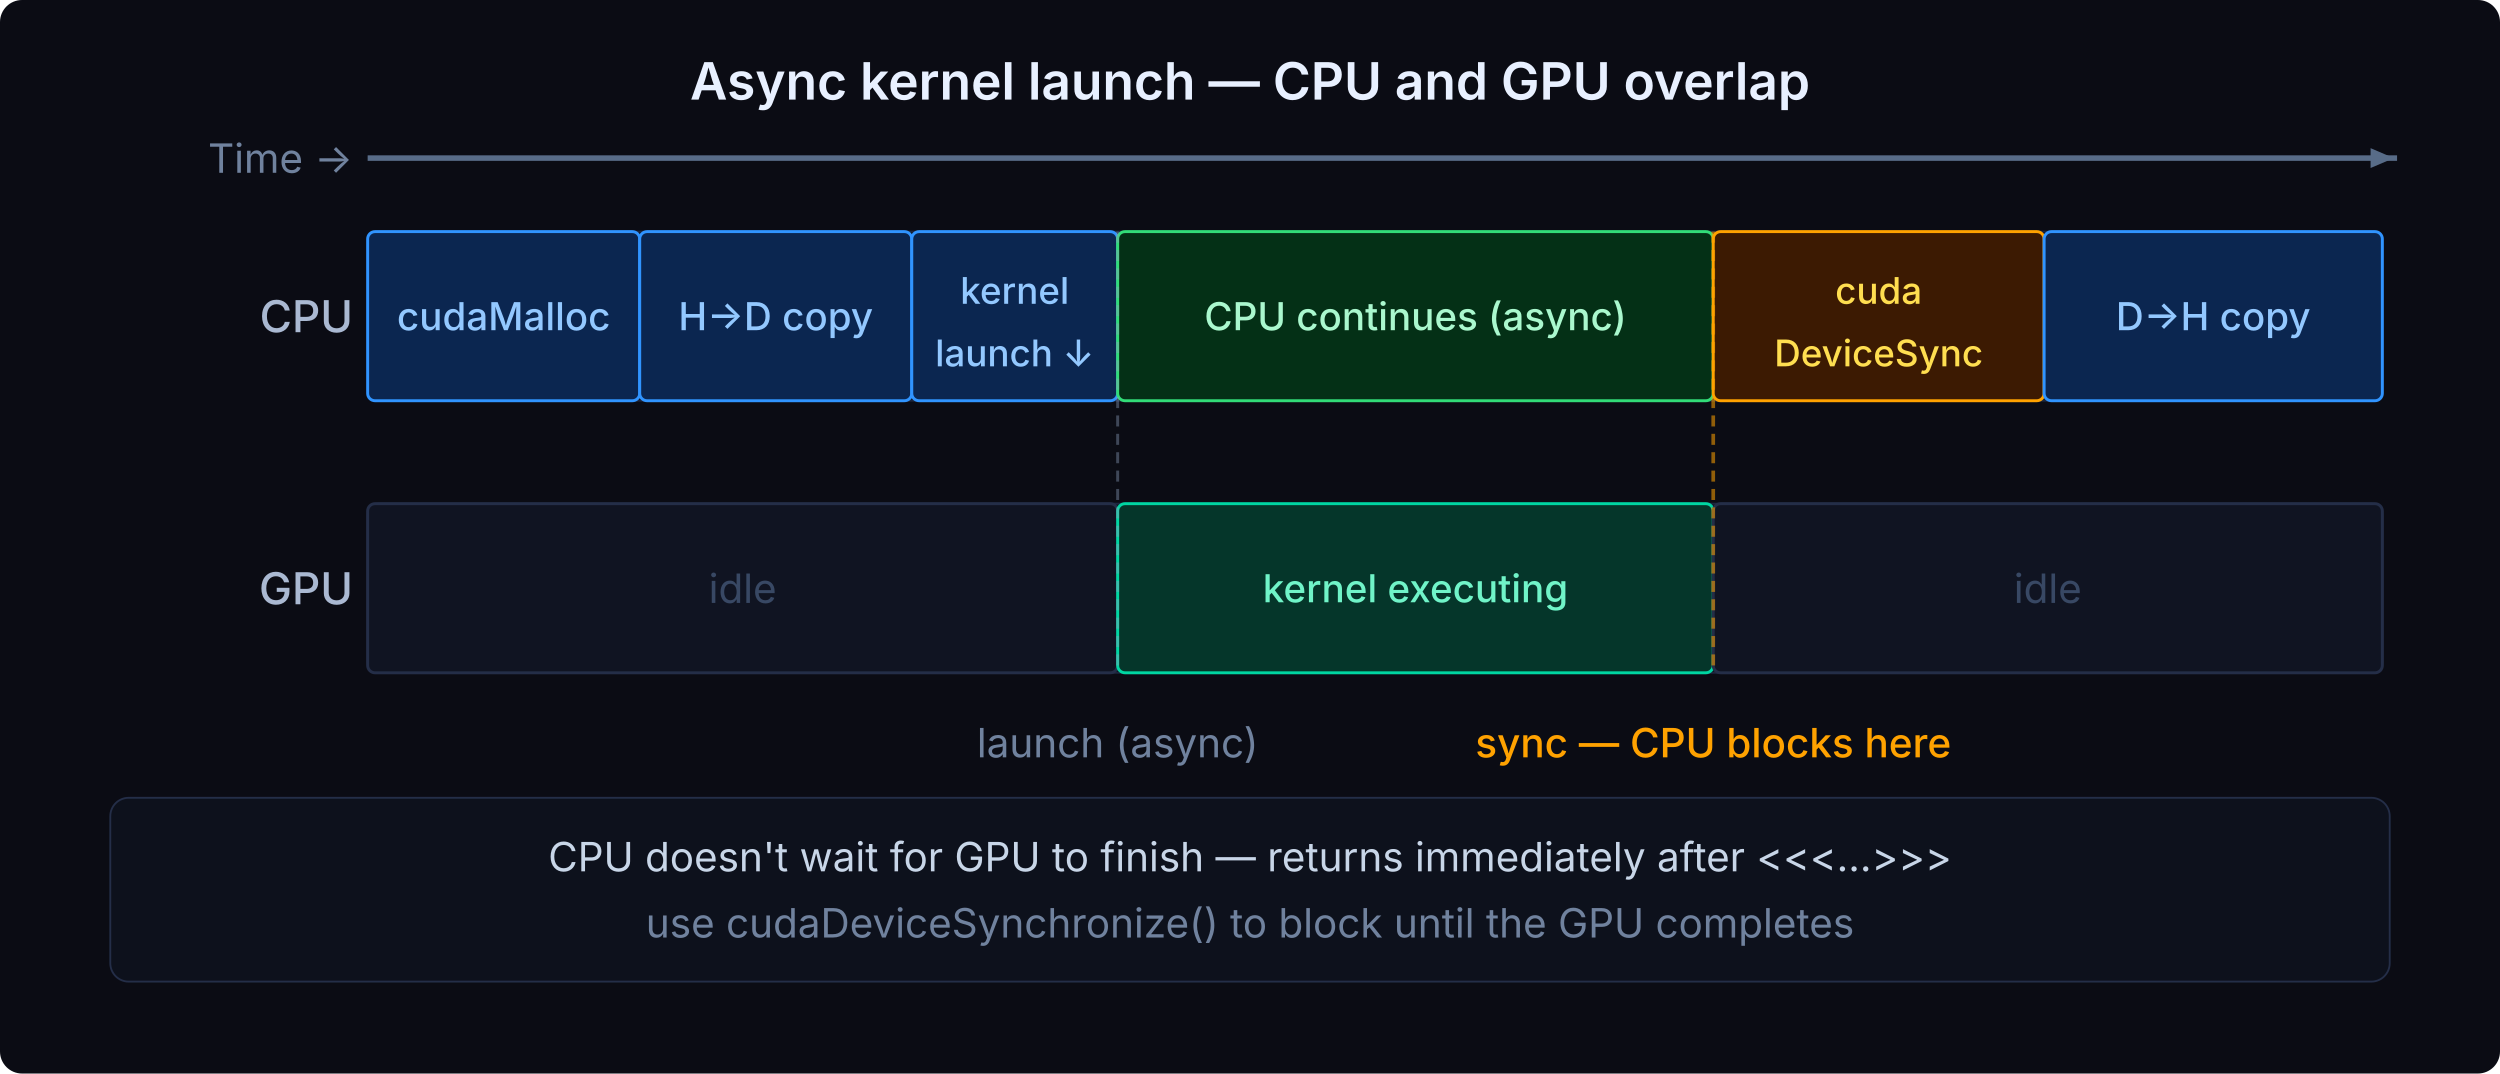
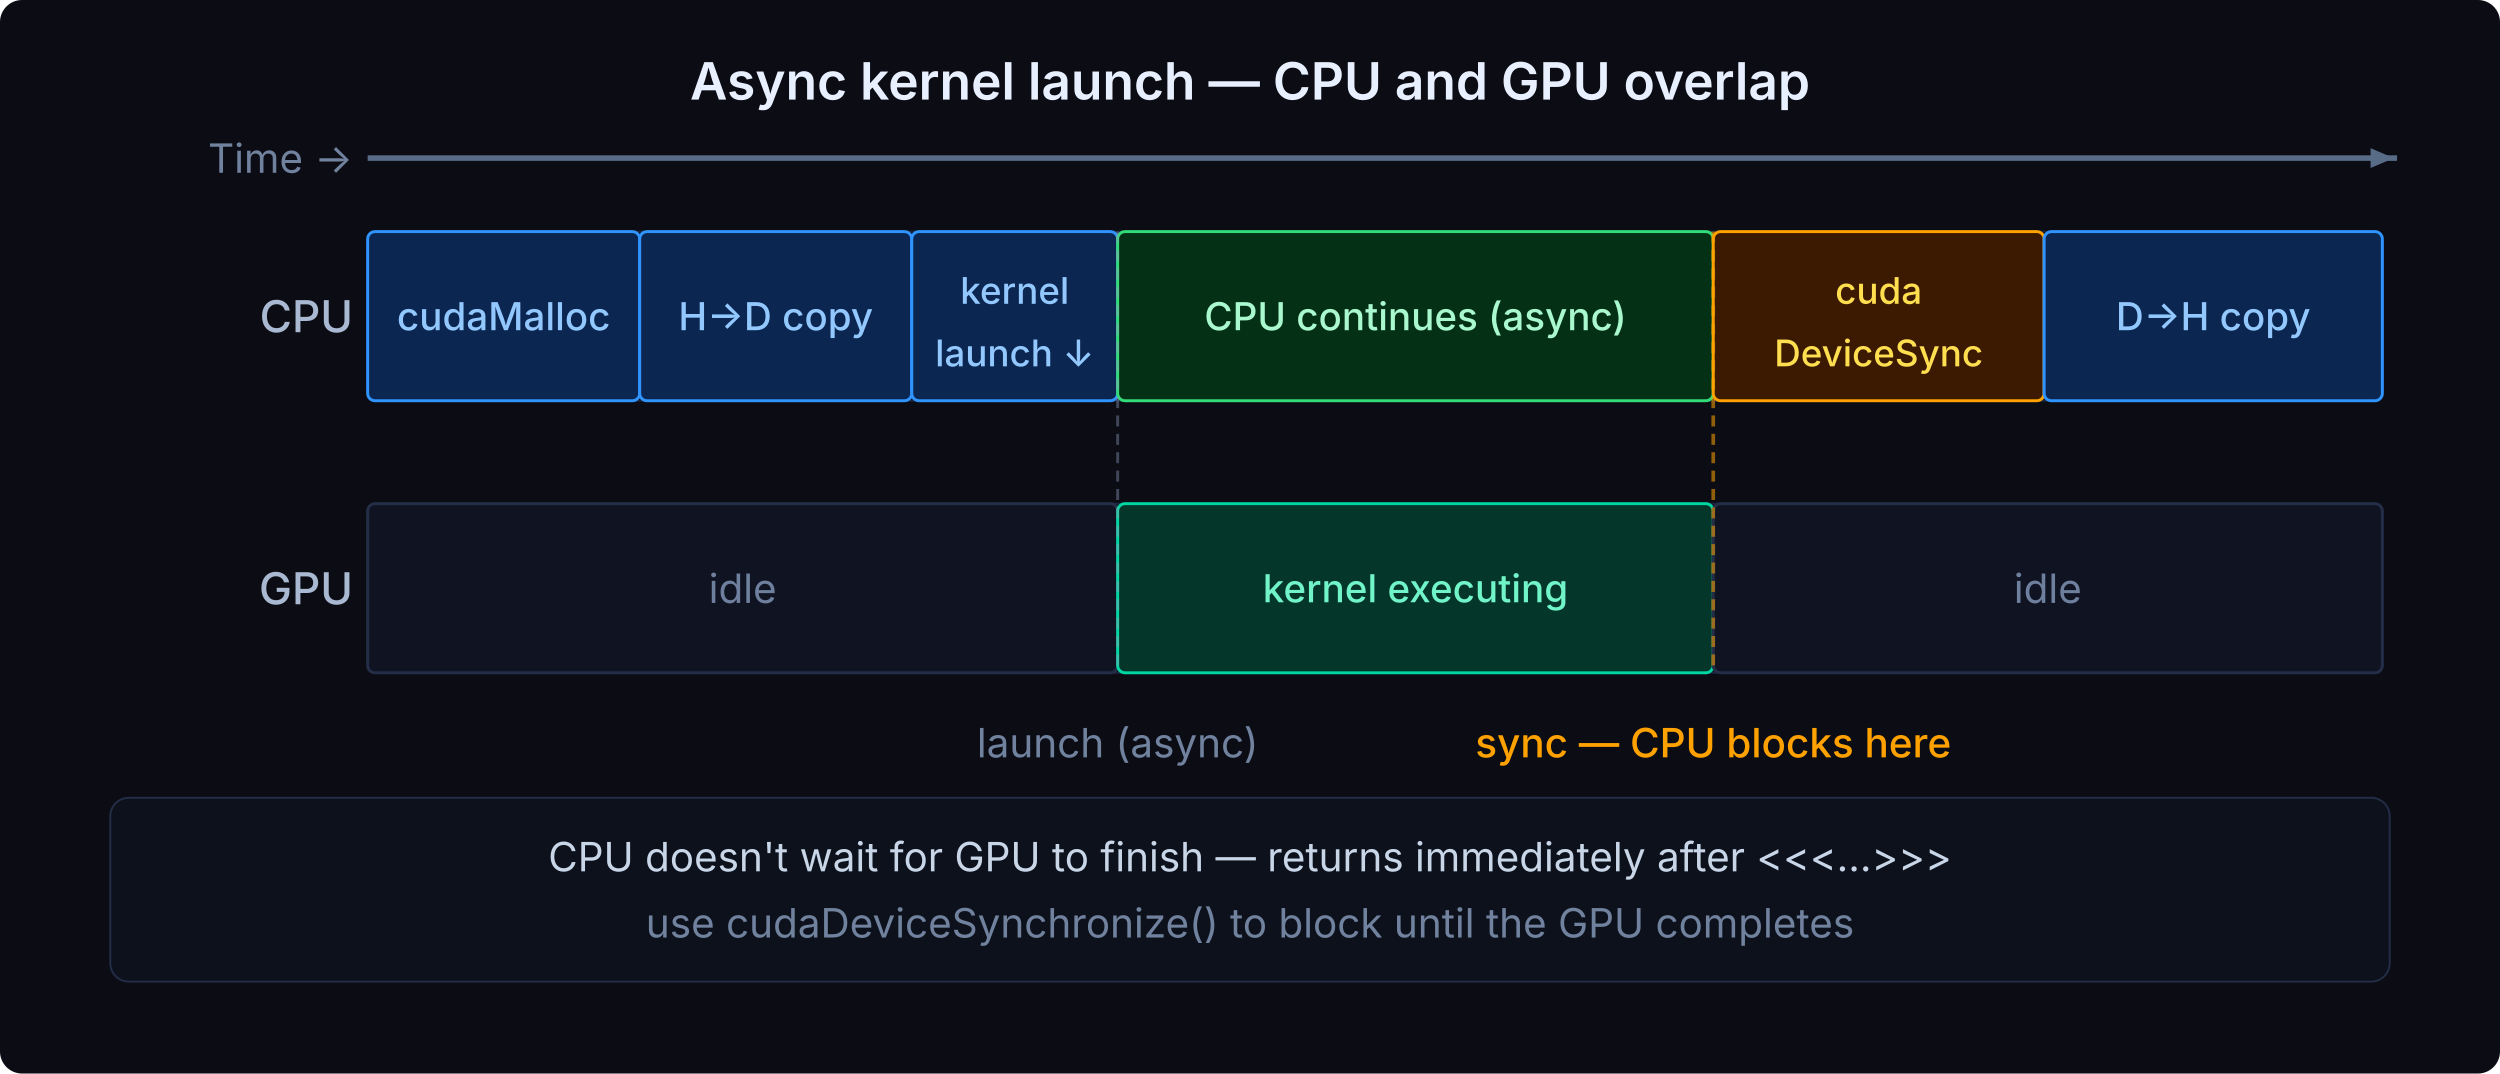
<svg xmlns="http://www.w3.org/2000/svg" width="100%" viewBox="0 0 680 292">
  <rect width="100%" height="100%" fill="#0b0c14" rx="6" />
  <defs>
    <marker id="arr" viewBox="0 0 10 10" refX="9" refY="5" markerWidth="6" markerHeight="6" orient="auto">
      <path d="M1 2L8 5L1 8" fill="rgb(88,108,136)" />
    </marker>
  </defs>
  <text x="340" y="22" text-anchor="middle" dominant-baseline="central" style="fill:rgb(232,240,255);font-family:-apple-system,BlinkMacSystemFont,'Segoe UI',sans-serif;font-size:14px;font-weight:600">Async kernel launch — CPU and GPU overlap</text>
  <text x="96" y="43" text-anchor="end" dominant-baseline="central" style="fill:rgb(112,130,158);font-family:-apple-system,BlinkMacSystemFont,'Segoe UI',sans-serif;font-size:11px">Time →</text>
  <line x1="100" y1="43" x2="652" y2="43" stroke="rgb(88,108,136)" stroke-width="1.5" marker-end="url(#arr)" />
  <text x="96" y="86" text-anchor="end" dominant-baseline="central" style="fill:rgb(170,185,210);font-family:-apple-system,BlinkMacSystemFont,'Segoe UI',sans-serif;font-size:12px;font-weight:500">CPU</text>
  <text x="96" y="160" text-anchor="end" dominant-baseline="central" style="fill:rgb(170,185,210);font-family:-apple-system,BlinkMacSystemFont,'Segoe UI',sans-serif;font-size:12px;font-weight:500">GPU</text>
  <rect x="100" y="63" width="548" height="46" rx="3" fill="rgb(13,17,28)" stroke="rgb(28,38,62)" stroke-width="0.5" />
  <rect x="100" y="137" width="548" height="46" rx="3" fill="rgb(13,17,28)" stroke="rgb(28,38,62)" stroke-width="0.5" />
  <rect x="100" y="63" width="74" height="46" rx="2" fill="rgb(11,38,80)" stroke="rgb(48,148,255)" stroke-width="0.8" />
  <text x="137" y="86" text-anchor="middle" dominant-baseline="central" style="fill:rgb(147,200,255);font-family:-apple-system,BlinkMacSystemFont,'Segoe UI',sans-serif;font-size:10.5px;font-weight:500">cudaMalloc</text>
  <rect x="174" y="63" width="74" height="46" rx="2" fill="rgb(11,38,80)" stroke="rgb(48,148,255)" stroke-width="0.8" />
  <text x="211" y="86" text-anchor="middle" dominant-baseline="central" style="fill:rgb(147,200,255);font-family:-apple-system,BlinkMacSystemFont,'Segoe UI',sans-serif;font-size:10.5px;font-weight:500">H→D copy</text>
  <rect x="248" y="63" width="56" height="46" rx="2" fill="rgb(11,38,80)" stroke="rgb(48,148,255)" stroke-width="0.8" />
  <text x="276" y="79" text-anchor="middle" dominant-baseline="central" style="fill:rgb(147,200,255);font-family:-apple-system,BlinkMacSystemFont,'Segoe UI',sans-serif;font-size:10px;font-weight:500">kernel</text>
  <text x="276" y="96" text-anchor="middle" dominant-baseline="central" style="fill:rgb(147,200,255);font-family:-apple-system,BlinkMacSystemFont,'Segoe UI',sans-serif;font-size:10px;font-weight:500">launch ↓</text>
  <rect x="304" y="63" width="162" height="46" rx="2" fill="rgb(4,48,22)" stroke="rgb(50,220,120)" stroke-width="0.8" />
  <text x="385" y="86" text-anchor="middle" dominant-baseline="central" style="fill:rgb(170,248,206);font-family:-apple-system,BlinkMacSystemFont,'Segoe UI',sans-serif;font-size:10.5px;font-weight:500">CPU continues (async)</text>
  <rect x="466" y="63" width="90" height="46" rx="2" fill="rgb(60,26,2)" stroke="rgb(255,162,0)" stroke-width="0.8" />
  <text x="511" y="79" text-anchor="middle" dominant-baseline="central" style="fill:rgb(255,222,80);font-family:-apple-system,BlinkMacSystemFont,'Segoe UI',sans-serif;font-size:10px;font-weight:500">cuda</text>
  <text x="511" y="96" text-anchor="middle" dominant-baseline="central" style="fill:rgb(255,222,80);font-family:-apple-system,BlinkMacSystemFont,'Segoe UI',sans-serif;font-size:10px;font-weight:500">DeviceSync</text>
  <rect x="556" y="63" width="92" height="46" rx="2" fill="rgb(11,38,80)" stroke="rgb(48,148,255)" stroke-width="0.8" />
  <text x="602" y="86" text-anchor="middle" dominant-baseline="central" style="fill:rgb(147,200,255);font-family:-apple-system,BlinkMacSystemFont,'Segoe UI',sans-serif;font-size:10.5px;font-weight:500">D→H copy</text>
  <rect x="100" y="137" width="204" height="46" rx="2" fill="rgb(16,20,34)" stroke="rgb(36,46,72)" stroke-width="0.8" />
-   <text x="202" y="160" text-anchor="middle" dominant-baseline="central" style="fill:rgb(56,72,100);font-family:-apple-system,BlinkMacSystemFont,'Segoe UI',sans-serif;font-size:11px">idle</text>
+   <text x="202" y="160" text-anchor="middle" dominant-baseline="central" style="fill:rgb(110,128,158);font-family:-apple-system,BlinkMacSystemFont,'Segoe UI',sans-serif;font-size:11px">idle</text>
  <rect x="304" y="137" width="162" height="46" rx="2" fill="rgb(5,54,42)" stroke="rgb(0,214,162)" stroke-width="0.8" />
  <text x="385" y="160" text-anchor="middle" dominant-baseline="central" style="fill:rgb(112,244,200);font-family:-apple-system,BlinkMacSystemFont,'Segoe UI',sans-serif;font-size:10.5px;font-weight:500">kernel executing</text>
  <rect x="466" y="137" width="182" height="46" rx="2" fill="rgb(16,20,34)" stroke="rgb(36,46,72)" stroke-width="0.8" />
-   <text x="557" y="160" text-anchor="middle" dominant-baseline="central" style="fill:rgb(56,72,100);font-family:-apple-system,BlinkMacSystemFont,'Segoe UI',sans-serif;font-size:11px">idle</text>
+   <text x="557" y="160" text-anchor="middle" dominant-baseline="central" style="fill:rgb(110,128,158);font-family:-apple-system,BlinkMacSystemFont,'Segoe UI',sans-serif;font-size:11px">idle</text>
  <line x1="304" y1="63" x2="304" y2="183" stroke="rgba(140,160,190,0.4)" stroke-width="0.8" stroke-dasharray="3 2" />
  <line x1="466" y1="63" x2="466" y2="183" stroke="rgba(255,162,0,0.55)" stroke-width="1" stroke-dasharray="3 2" />
  <text x="304" y="202" text-anchor="middle" dominant-baseline="central" style="fill:rgb(112,130,158);font-family:-apple-system,BlinkMacSystemFont,'Segoe UI',sans-serif;font-size:11px">launch (async)</text>
  <text x="466" y="202" text-anchor="middle" dominant-baseline="central" style="fill:rgb(255,162,0);font-family:-apple-system,BlinkMacSystemFont,'Segoe UI',sans-serif;font-size:11px;font-weight:500">sync — CPU blocks here</text>
  <rect x="30" y="217" width="620" height="50" rx="5" fill="rgb(13,17,28)" stroke="rgb(36,46,72)" stroke-width="0.5" />
  <text x="340" y="233" text-anchor="middle" dominant-baseline="central" style="fill:rgb(200,214,232);font-family:-apple-system,BlinkMacSystemFont,'Segoe UI',sans-serif;font-size:11px">CPU doesn't wait for GPU to finish — returns immediately after &lt;&lt;&lt;...&gt;&gt;&gt;</text>
  <text x="340" y="251" text-anchor="middle" dominant-baseline="central" style="fill:rgb(112,130,158);font-family:-apple-system,BlinkMacSystemFont,'Segoe UI',sans-serif;font-size:11px">use cudaDeviceSynchronize() to block until the GPU completes</text>
</svg>
